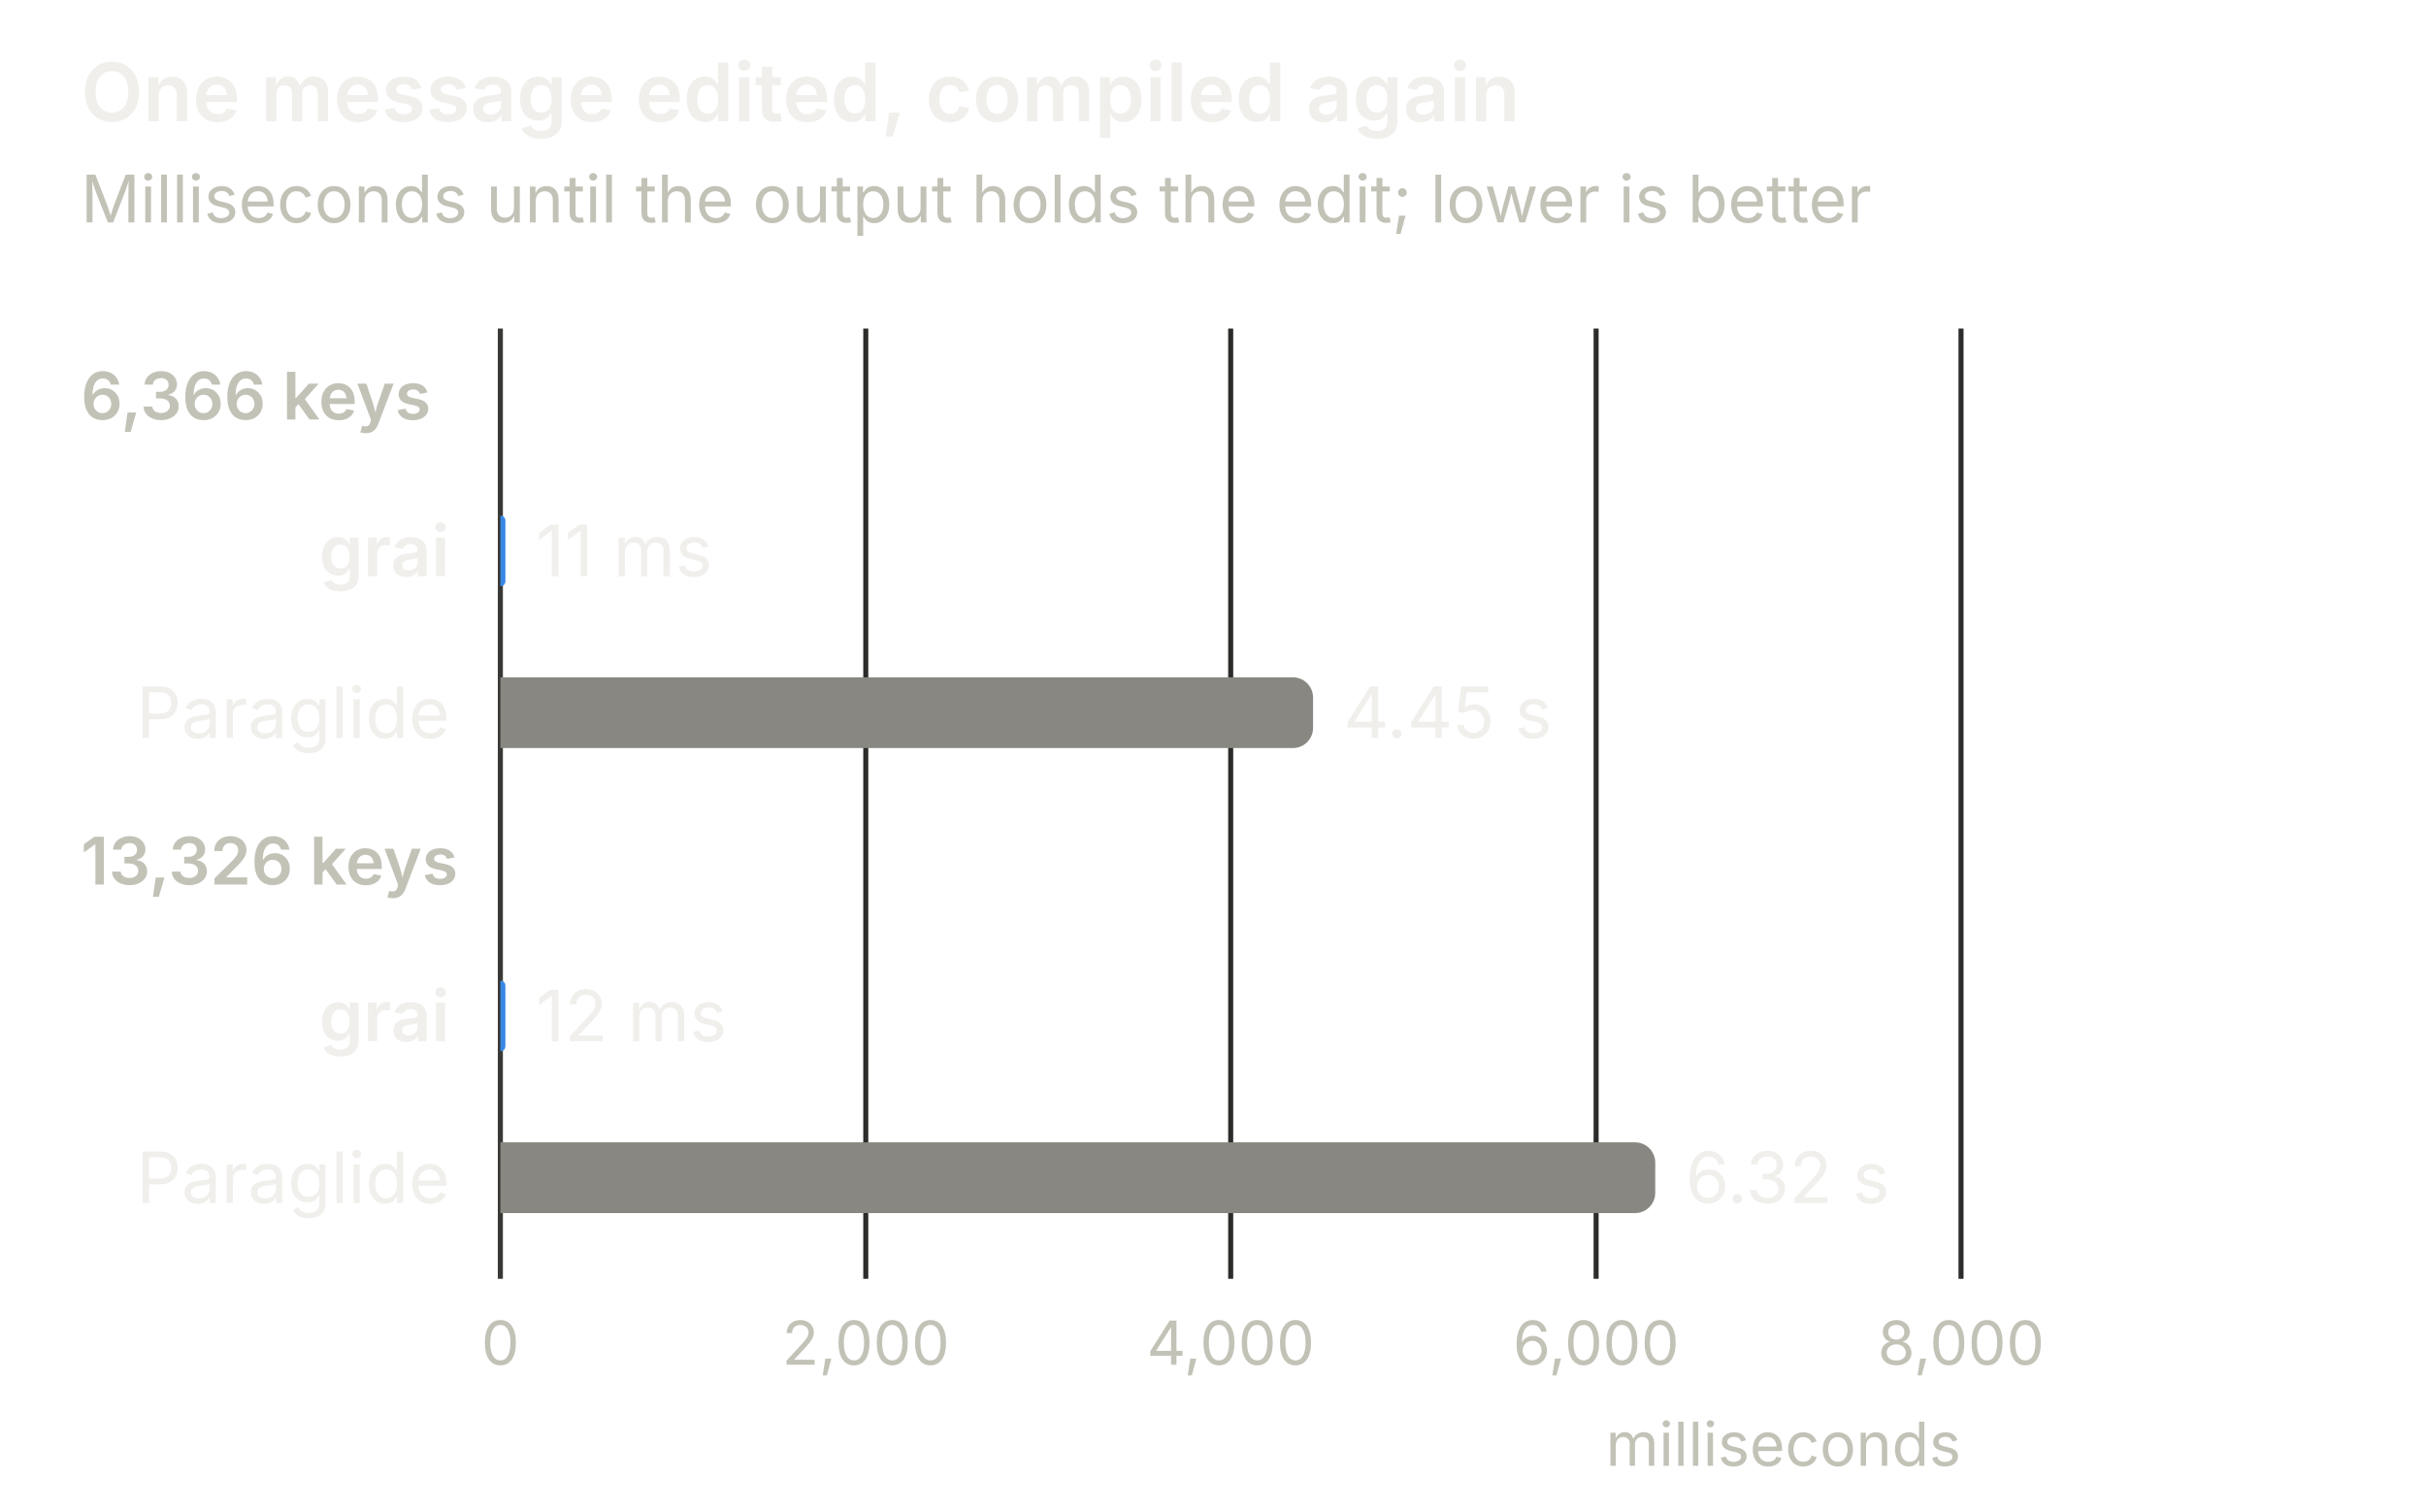
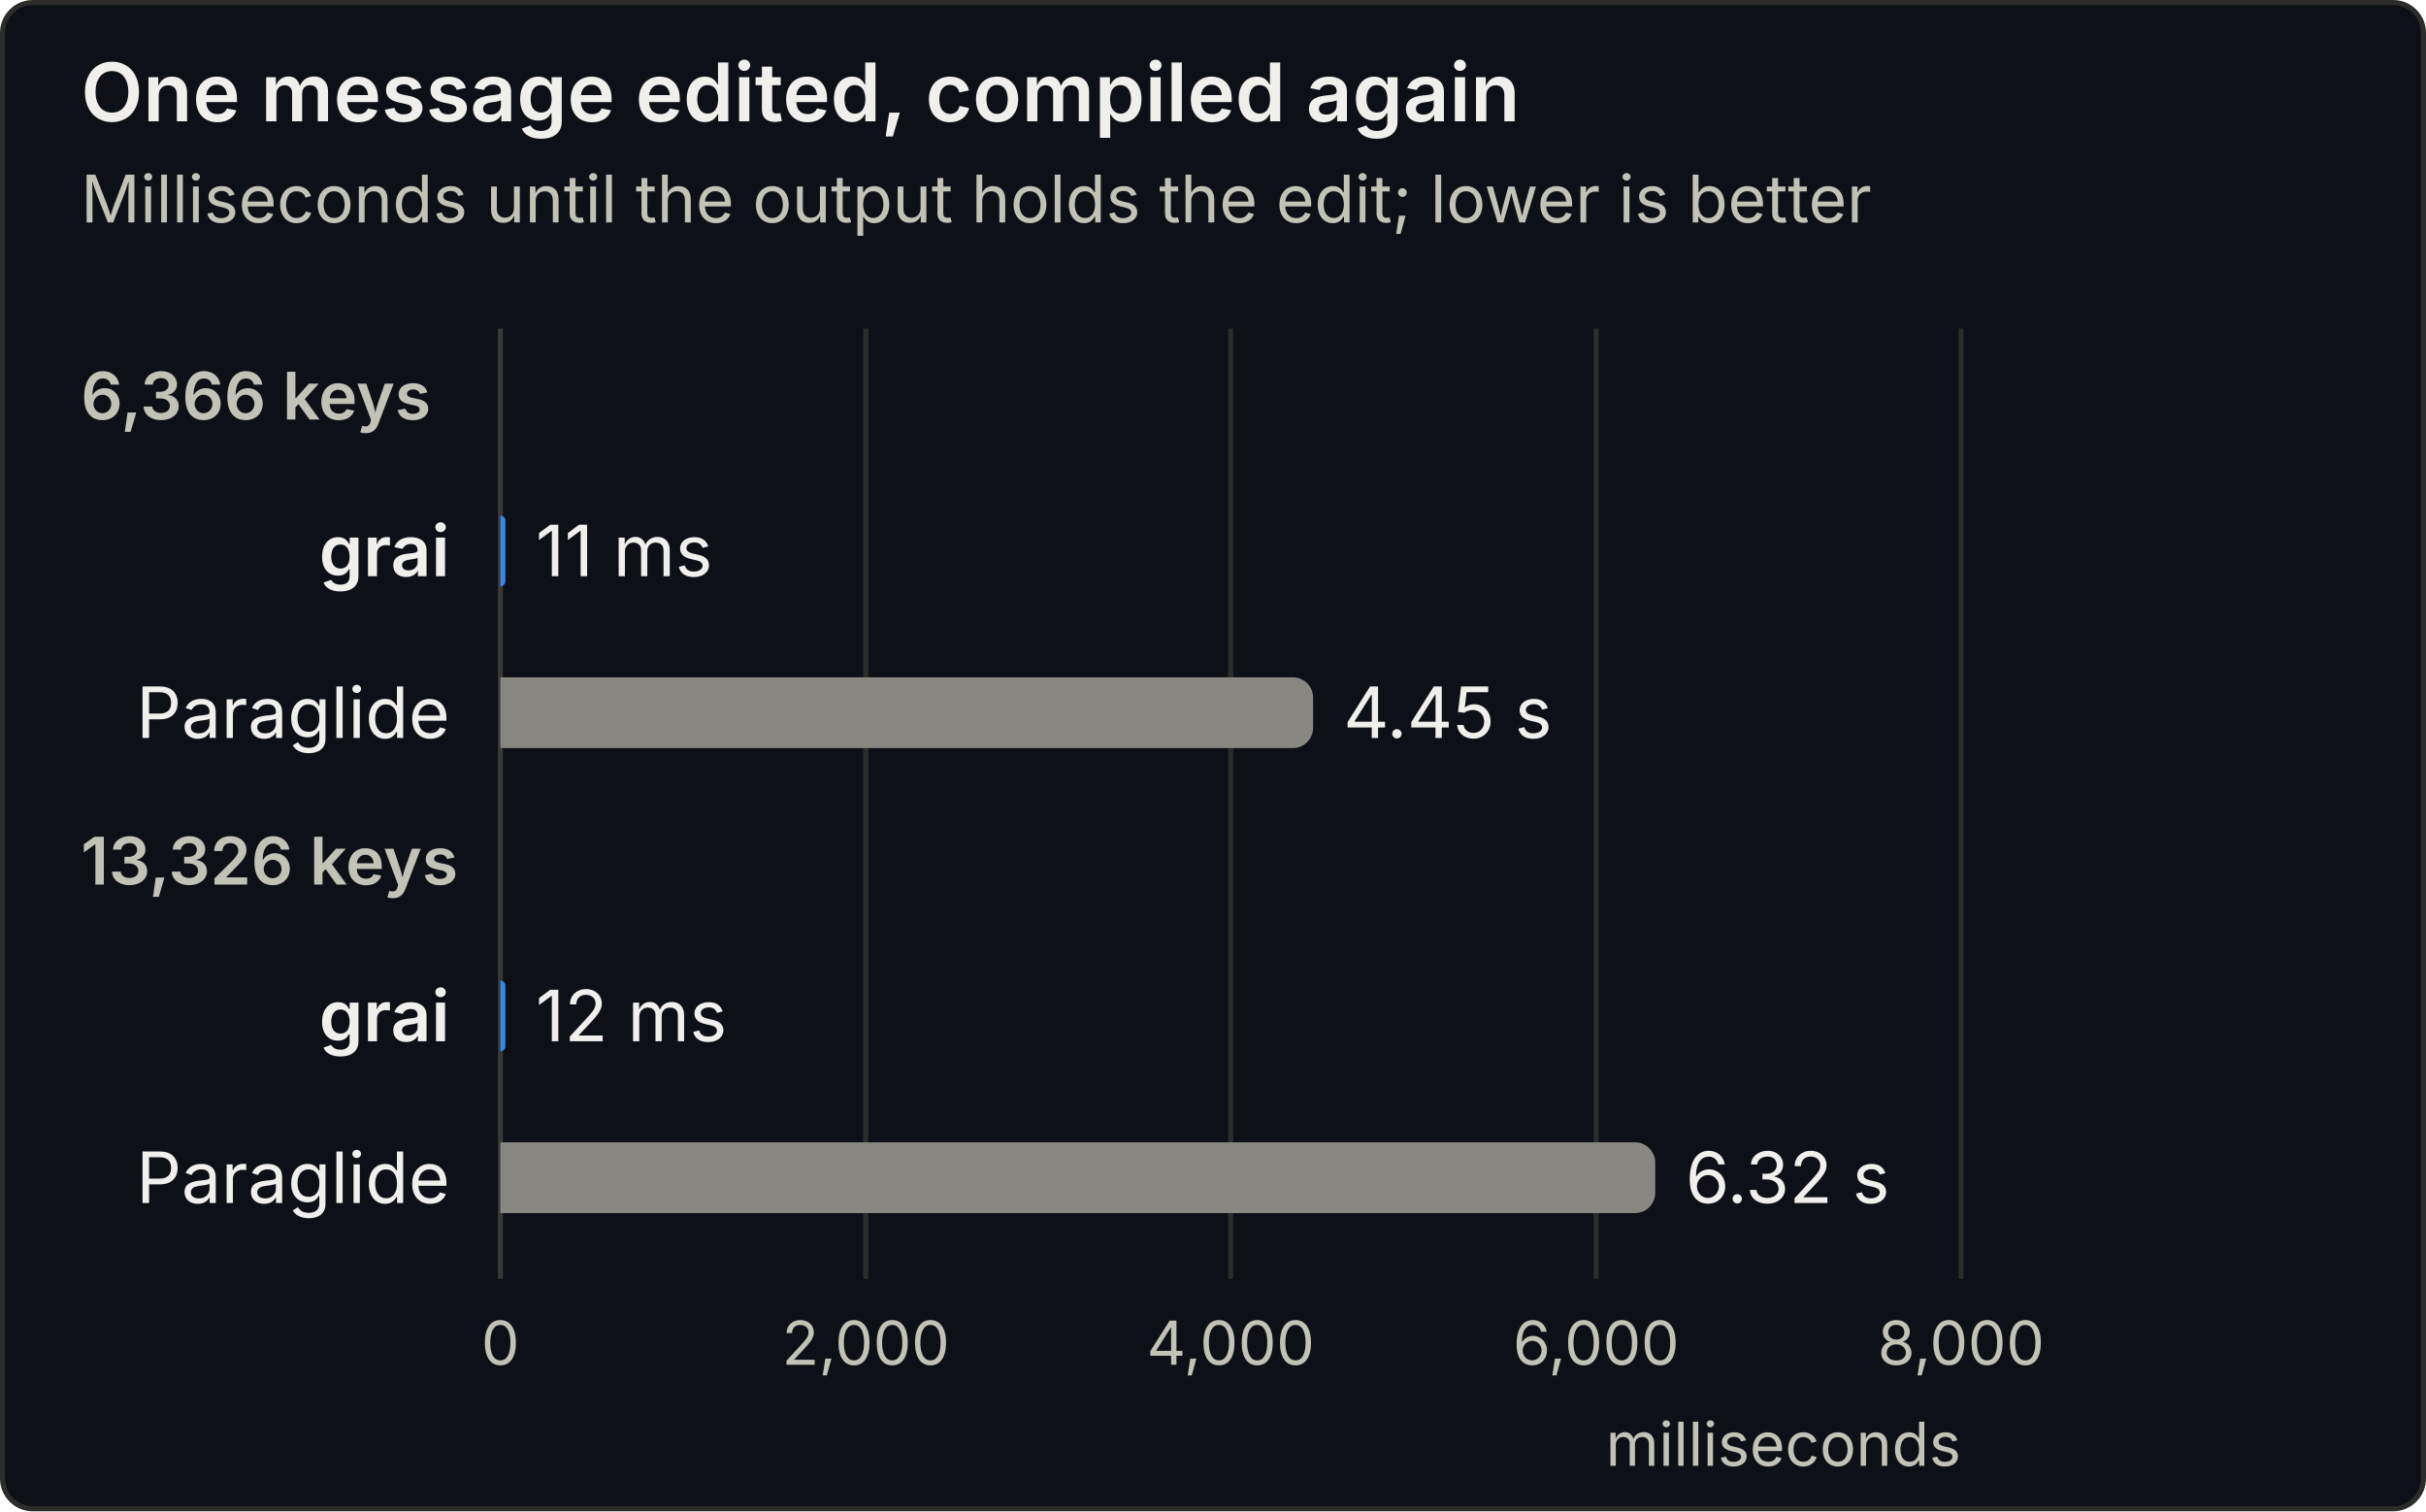
<svg xmlns="http://www.w3.org/2000/svg" viewBox="0 0 480 299" width="480" height="299" font-family="system-ui, -apple-system, 'Segoe UI', sans-serif">
+   <rect x="0.5" y="0.5" width="479" height="298" rx="6" fill="#0d1117" stroke="#2c2c2a" />
  <text x="16" y="24" font-size="16" font-weight="600" fill="#f0efec">One message edited, compiled again</text>
  <text x="16" y="44" font-size="13" fill="#c3c2b7">Milliseconds until the output holds the edit; lower is better</text>
  <line x1="99" y1="65" x2="99" y2="253" stroke="#383835" stroke-width="1" />
  <text x="99" y="270" font-size="12" text-anchor="middle" fill="#c3c2b7" style="font-variant-numeric: tabular-nums">0</text>
  <line x1="171.3" y1="65" x2="171.3" y2="253" stroke="#2c2c2a" stroke-width="1" />
  <text x="171.3" y="270" font-size="12" text-anchor="middle" fill="#c3c2b7" style="font-variant-numeric: tabular-nums">2,000</text>
  <line x1="243.5" y1="65" x2="243.5" y2="253" stroke="#2c2c2a" stroke-width="1" />
  <text x="243.5" y="270" font-size="12" text-anchor="middle" fill="#c3c2b7" style="font-variant-numeric: tabular-nums">4,000</text>
  <line x1="315.8" y1="65" x2="315.8" y2="253" stroke="#2c2c2a" stroke-width="1" />
  <text x="315.8" y="270" font-size="12" text-anchor="middle" fill="#c3c2b7" style="font-variant-numeric: tabular-nums">6,000</text>
  <line x1="388" y1="65" x2="388" y2="253" stroke="#2c2c2a" stroke-width="1" />
  <text x="388" y="270" font-size="12" text-anchor="middle" fill="#c3c2b7" style="font-variant-numeric: tabular-nums">8,000</text>
  <text x="16" y="83" font-size="13" font-weight="600" fill="#c3c2b7">6,366 keys</text>
  <text x="89" y="114" font-size="14" text-anchor="end" font-weight="600" fill="#f0efec">grai</text>
  <path d="M99,102H99A1,1 0 0 1 100,103V115A1,1 0 0 1 99,116H99Z" fill="#3987e5" />
  <text x="106" y="114" font-size="14" fill="#f0efec" style="font-variant-numeric: tabular-nums">11 ms</text>
  <text x="89" y="146" font-size="14" text-anchor="end" fill="#f0efec">Paraglide</text>
  <path d="M99,134H255.8A4,4 0 0 1 259.8,138V144A4,4 0 0 1 255.8,148H99Z" fill="#898781" />
  <text x="265.8" y="146" font-size="14" fill="#f0efec" style="font-variant-numeric: tabular-nums">4.45 s</text>
  <text x="16" y="175" font-size="13" font-weight="600" fill="#c3c2b7">13,326 keys</text>
  <text x="89" y="206" font-size="14" text-anchor="end" font-weight="600" fill="#f0efec">grai</text>
  <path d="M99,194H99A1,1 0 0 1 100,195V207A1,1 0 0 1 99,208H99Z" fill="#3987e5" />
  <text x="106" y="206" font-size="14" fill="#f0efec" style="font-variant-numeric: tabular-nums">12 ms</text>
  <text x="89" y="238" font-size="14" text-anchor="end" fill="#f0efec">Paraglide</text>
  <path d="M99,226H323.5A4,4 0 0 1 327.5,230V236A4,4 0 0 1 323.5,240H99Z" fill="#898781" />
  <text x="333.5" y="238" font-size="14" fill="#f0efec" style="font-variant-numeric: tabular-nums">6.32 s</text>
  <text x="388" y="290" font-size="12" text-anchor="end" fill="#c3c2b7">milliseconds</text>
</svg>
